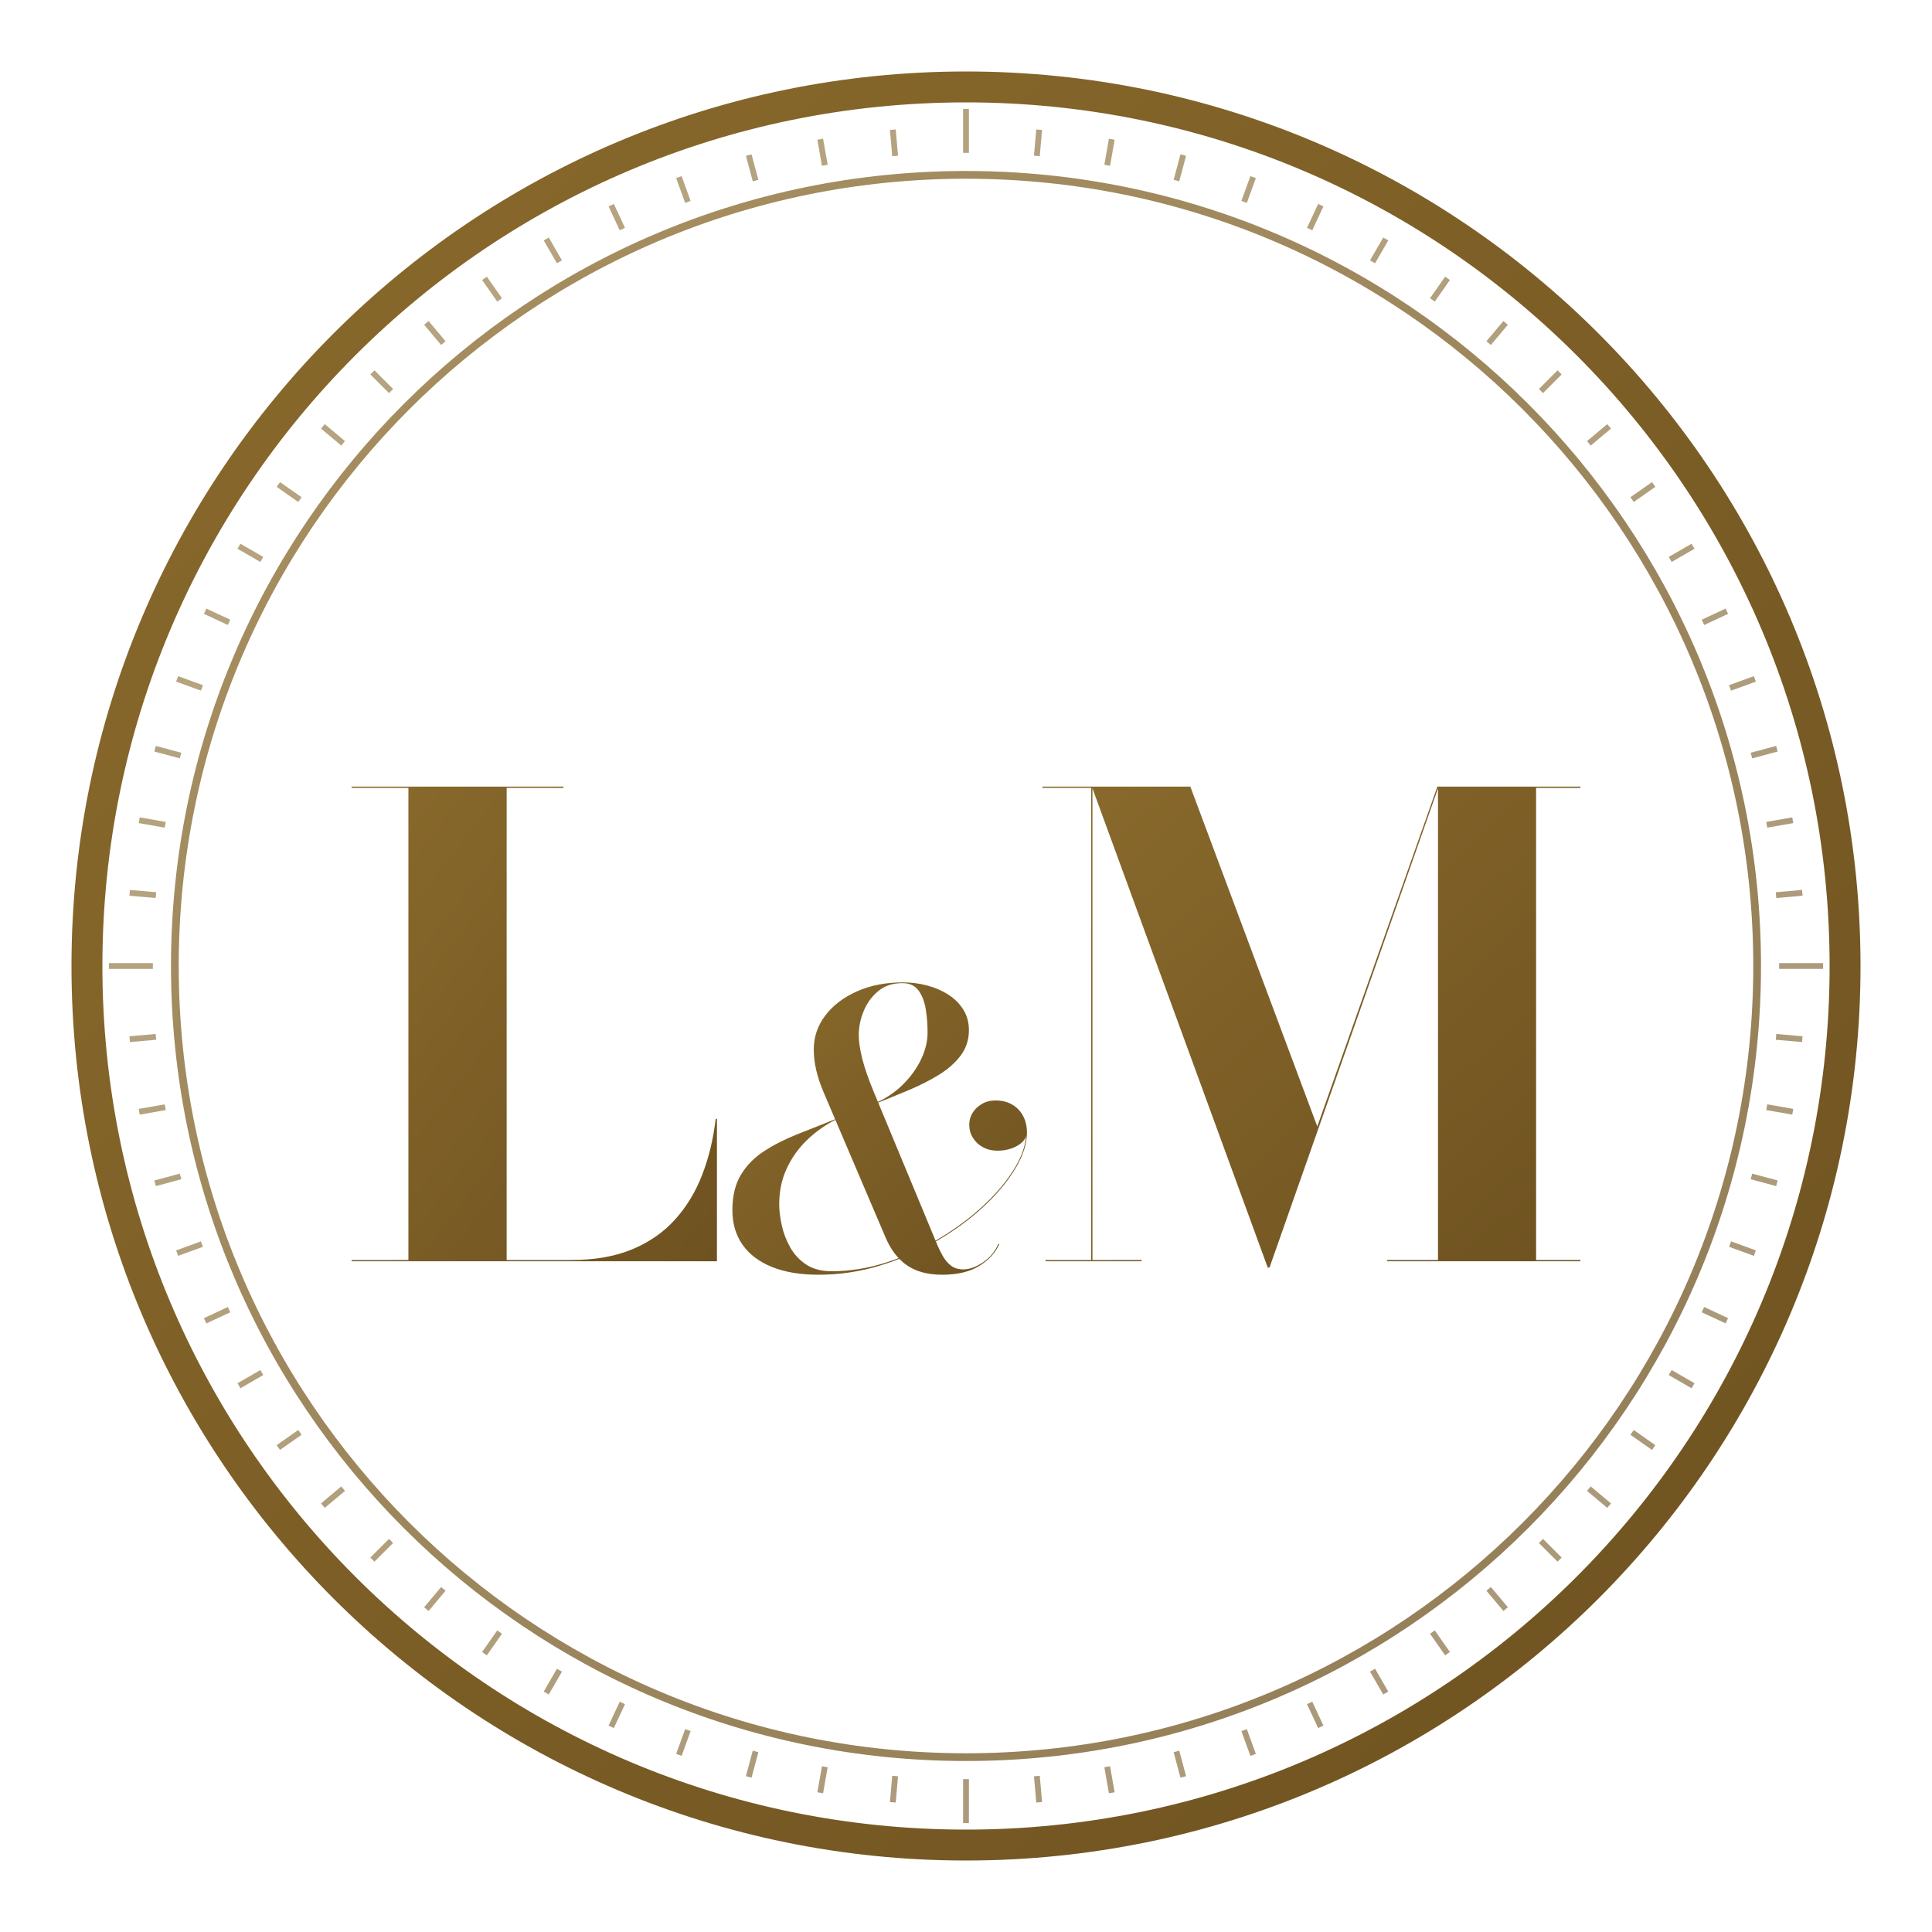
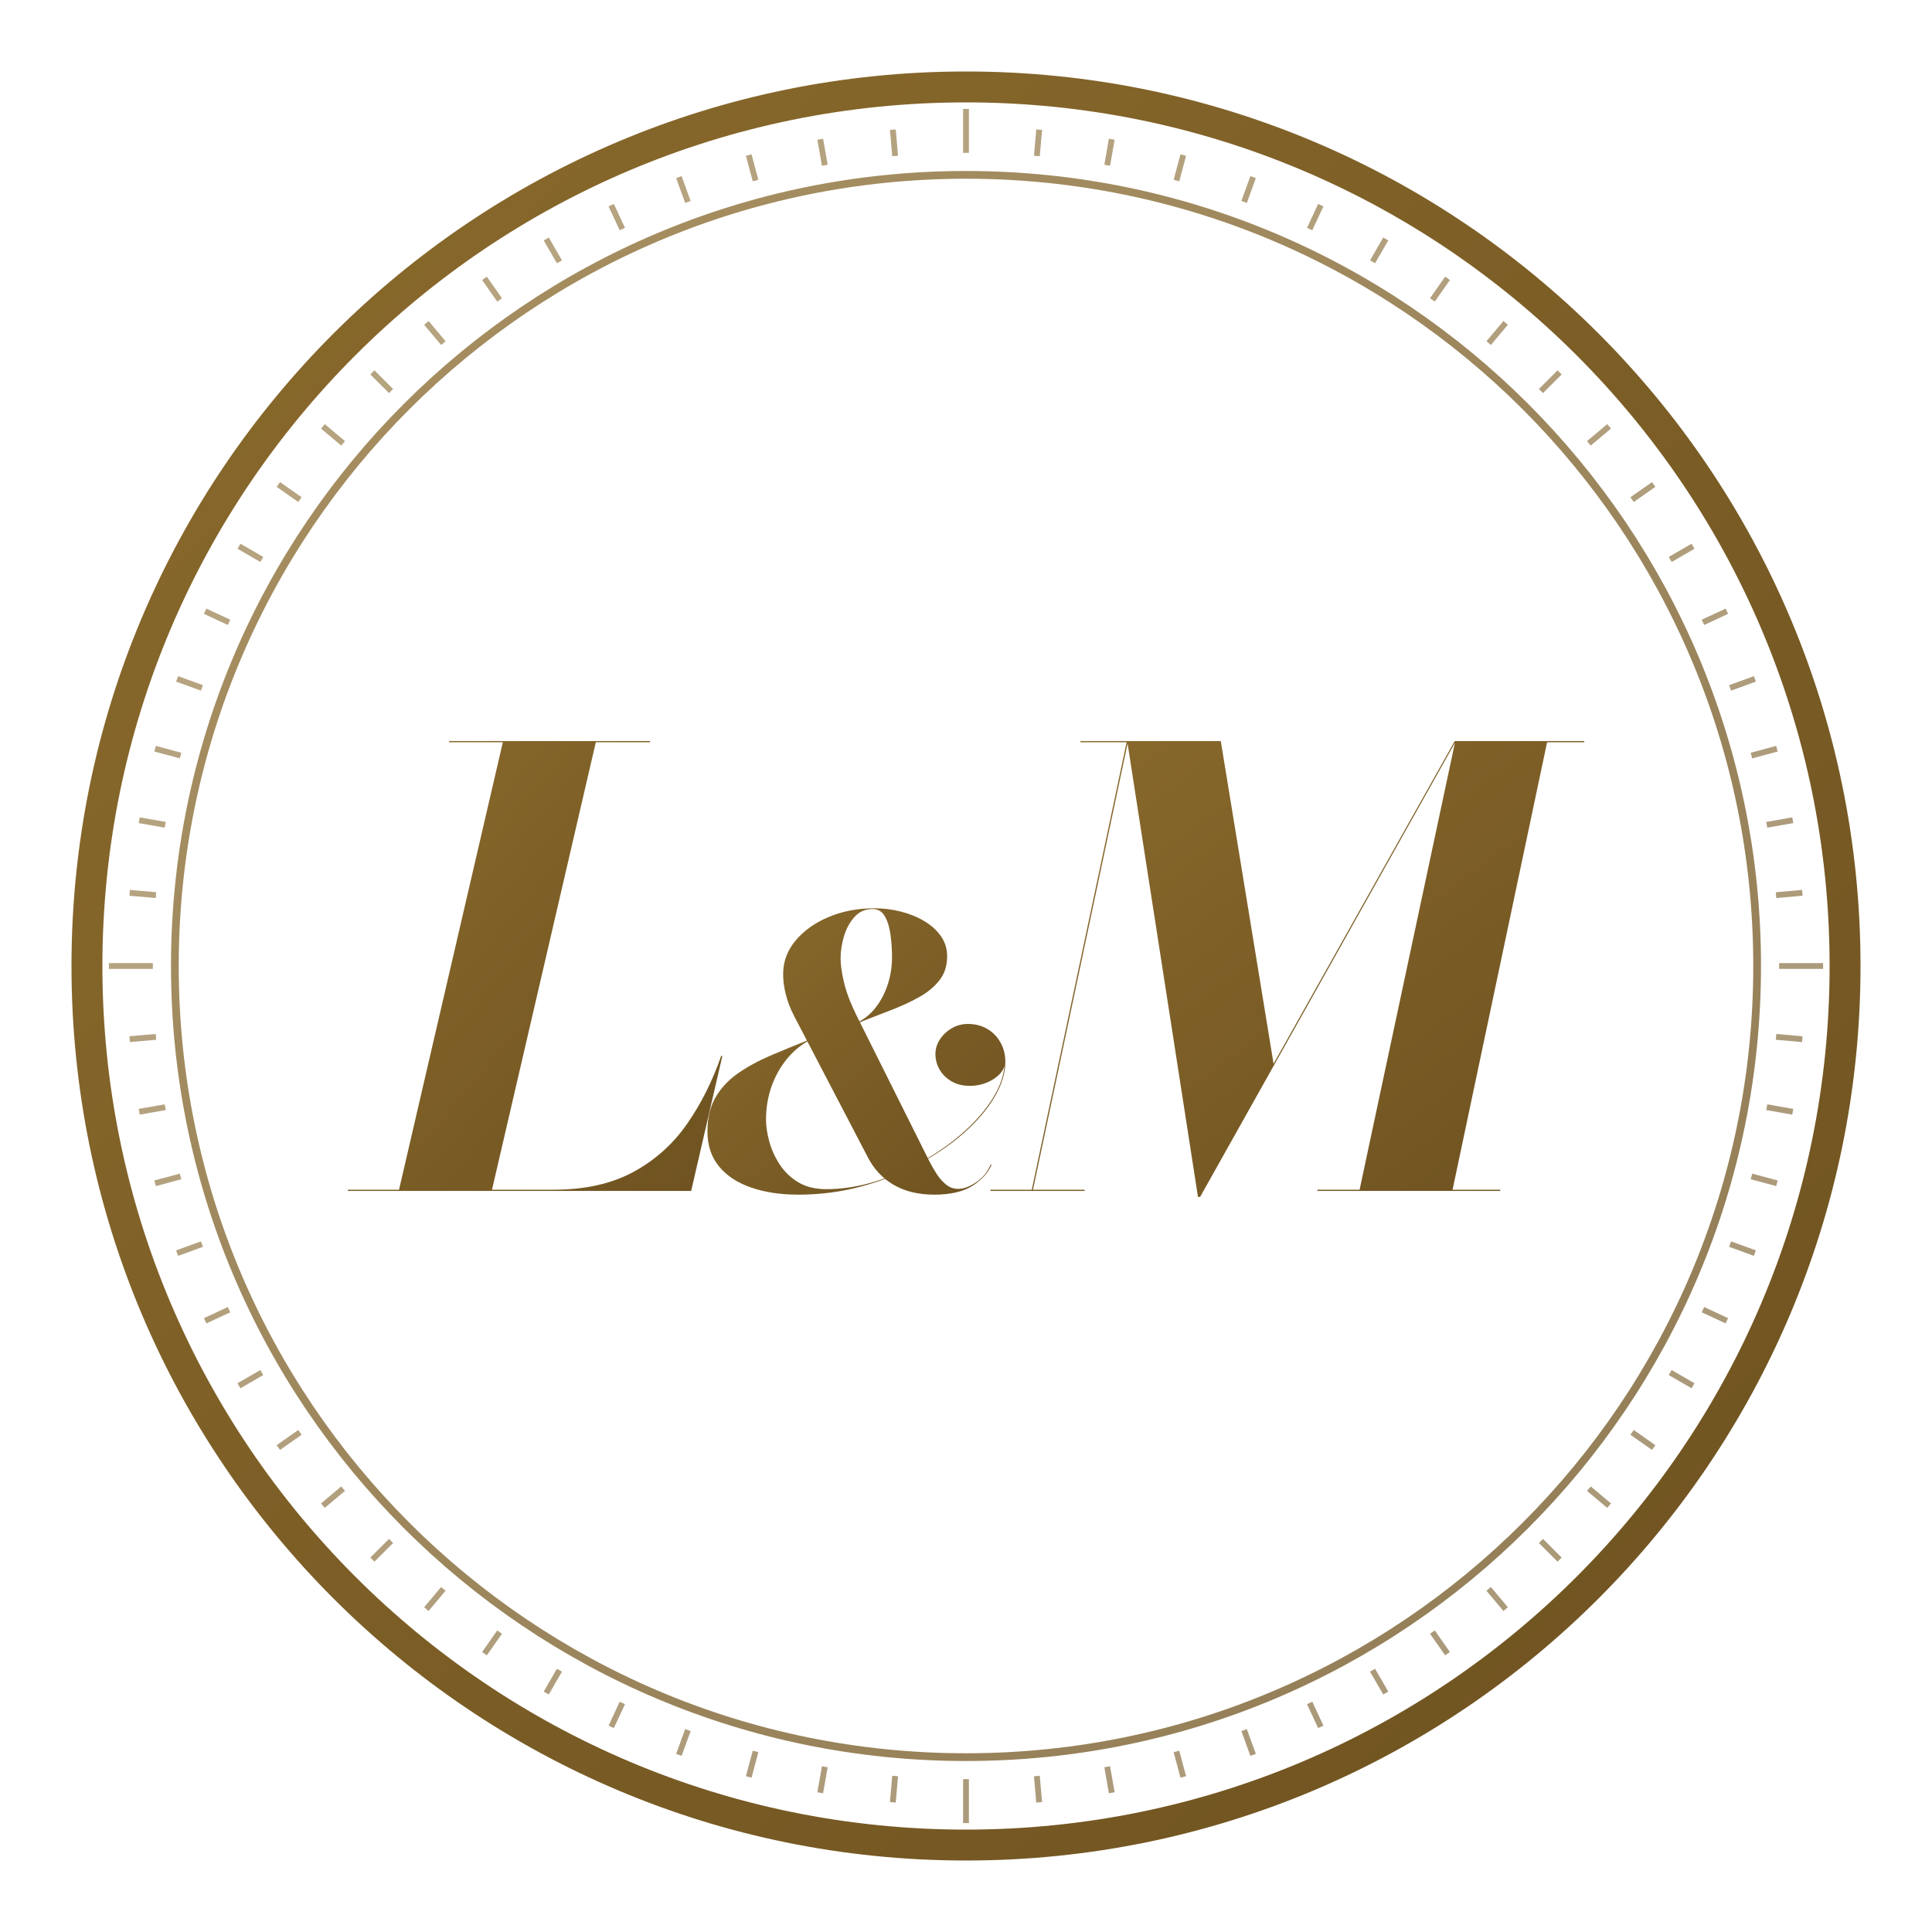
<svg xmlns="http://www.w3.org/2000/svg" viewBox="0 0 512 512" role="img" aria-label="Lavoie&amp;Maher">
  <defs>
    <linearGradient id="lcg" x1="0" y1="0" x2="1" y2="1">
      <stop offset="0" stop-color="#8A6A2C" />
      <stop offset="1" stop-color="#6E5220" />
    </linearGradient>
  </defs>
  <circle cx="256.0" cy="256.0" r="232.96" fill="none" stroke="url(#lcg)" stroke-width="8.19" />
  <circle cx="256.0" cy="256.0" r="209.66" fill="none" stroke="url(#lcg)" stroke-width="2.05" opacity=".75" />
  <path d="M256.00 40.51L256.00 28.86M274.78 41.33L275.39 34.37M293.42 43.79L294.63 36.90M311.77 47.85L313.58 41.10M329.70 53.51L332.09 46.94M347.07 60.70L350.02 54.37M363.74 69.38L367.24 63.33M379.60 79.48L383.61 73.76M394.51 90.93L399.01 85.57M408.37 103.63L413.31 98.69M421.07 117.49L426.43 112.99M432.52 132.40L438.24 128.39M442.62 148.26L448.67 144.76M451.30 164.93L457.63 161.98M458.49 182.30L465.06 179.91M464.15 200.23L470.90 198.42M468.21 218.58L475.10 217.37M470.67 237.22L477.63 236.61M471.49 256.00L483.14 256.00M470.67 274.78L477.63 275.39M468.21 293.42L475.10 294.63M464.15 311.77L470.90 313.58M458.49 329.70L465.06 332.09M451.30 347.07L457.63 350.02M442.62 363.74L448.67 367.24M432.52 379.60L438.24 383.61M421.07 394.51L426.43 399.01M408.37 408.37L413.31 413.31M394.51 421.07L399.01 426.43M379.60 432.52L383.61 438.24M363.74 442.62L367.24 448.67M347.07 451.30L350.02 457.63M329.70 458.49L332.09 465.06M311.77 464.15L313.58 470.90M293.42 468.21L294.63 475.10M274.78 470.67L275.39 477.63M256.00 471.49L256.00 483.14M237.22 470.67L236.61 477.63M218.58 468.21L217.37 475.10M200.23 464.15L198.42 470.90M182.30 458.49L179.91 465.06M164.93 451.30L161.98 457.63M148.26 442.62L144.76 448.67M132.40 432.52L128.39 438.24M117.49 421.07L112.99 426.43M103.63 408.37L98.69 413.31M90.93 394.51L85.57 399.01M79.48 379.60L73.76 383.61M69.38 363.74L63.33 367.24M60.70 347.07L54.37 350.02M53.51 329.70L46.94 332.09M47.85 311.77L41.10 313.58M43.79 293.42L36.90 294.63M41.33 274.78L34.37 275.39M40.51 256.00L28.86 256.00M41.33 237.22L34.37 236.61M43.79 218.58L36.90 217.37M47.85 200.23L41.10 198.42M53.51 182.30L46.94 179.91M60.70 164.93L54.37 161.98M69.38 148.26L63.33 144.76M79.48 132.40L73.76 128.39M90.93 117.49L85.57 112.99M103.63 103.63L98.69 98.69M117.49 90.93L112.99 85.57M132.40 79.48L128.39 73.76M148.26 69.38L144.76 63.33M164.93 60.70L161.98 54.37M182.30 53.51L179.91 46.94M200.23 47.85L198.42 41.10M218.58 43.79L217.37 36.90M237.22 41.33L236.61 34.37" stroke="url(#lcg)" stroke-width="1.54" opacity=".6" />
  <g class="lm-amp">
-     <path d="M33.5 0.0V-4.0H213V-1496H33.5V-1500.0H703V-1496H523.5V-4.0H728Q838.5 -4.0 919.5 -37.5Q1000.5 -71.0 1055.25 -131.5Q1110 -192 1141.5 -273.5Q1173 -355 1184 -450H1188V0Z" transform="translate(90.37 334.25) scale(0.08386)" fill="url(#lcg)" />
-     <path d="M1144.805 20.0Q1030.484 20.0 958.343 -30.41Q886.203 -80.82 844.402 -182.0L521.399 -939.0Q494.719 -1001.02 481.659 -1057.51Q468.599 -1114.0 468.599 -1166.0Q468.599 -1266.0 529.699 -1346.0Q590.8 -1426.0 696.9 -1473.0Q803 -1520 938 -1520Q1005.1 -1520.0 1067.471 -1503.15Q1129.841 -1486.3 1179.071 -1454.24Q1228.301 -1422.18 1257.052 -1375.33Q1285.802 -1328.48 1285.802 -1268.48Q1285.802 -1192.48 1242.932 -1135.16Q1200.062 -1077.84 1128.262 -1033.51Q1056.462 -989.181 969.032 -952.511Q881.602 -915.841 792.622 -880.421L791.762 -883.561Q876.661 -920.92 938.31 -981.97Q999.959 -1043.02 1034.049 -1114.96Q1068.139 -1186.9 1068.139 -1256.0Q1068.139 -1318.0 1058.699 -1377.5Q1049.259 -1437.0 1021.069 -1476.5Q992.879 -1516.0 935.2 -1516.0Q858.2 -1516.0 807.171 -1473.14Q756.141 -1430.28 730.872 -1367.34Q705.602 -1304.4 705.602 -1242.8Q705.602 -1190.8 724.242 -1117.13Q742.882 -1043.46 786.402 -939.0L1118.525 -139.121Q1131.065 -109.281 1148.025 -79.031Q1164.985 -48.78 1190.745 -28.45Q1216.505 -8.12 1255.805 -8.12Q1306.725 -8.12 1362.315 -46.93Q1417.905 -85.74 1440.745 -142.86L1445.605 -141.0Q1417.605 -75.0 1342.245 -27.5Q1266.885 20.0 1144.805 20.0ZM493.001 20.0Q350.001 20.0 248.501 -20.88Q147.001 -61.76 93.5 -137.98Q40.0 -214.2 40 -320Q40.0 -433.02 85.36 -507.44Q130.72 -581.86 208.58 -632.05Q286.44 -682.24 385.3 -721.29Q484.16 -760.34 592.16 -803.34L593.02 -801.06Q503.021 -757.161 433.821 -690.221Q364.622 -623.281 325.612 -538.191Q286.603 -453.101 286.603 -351.601Q286.603 -301.501 299.923 -240.961Q313.243 -180.421 344.113 -124.871Q374.984 -69.321 428.564 -33.831Q482.144 1.66 562.805 1.66Q708.924 1.66 855.154 -46.03Q1001.383 -93.72 1133.013 -173Q1264.643 -252.279 1366.892 -348.409Q1469.142 -444.539 1528.372 -543.779Q1587.602 -643.018 1587.602 -728.699H1589.602Q1589.602 -700.898 1567.572 -679.318Q1545.542 -657.738 1510.821 -645.567Q1476.101 -633.397 1437.601 -633.397Q1392.7 -633.397 1359.05 -652.067Q1325.399 -670.738 1306.499 -701.818Q1287.599 -732.898 1287.599 -770.699Q1287.599 -804.499 1305.409 -833.149Q1323.22 -861.8 1354.51 -879.9Q1385.8 -898.0 1425.601 -898.0Q1477.101 -898.0 1514.321 -875.9Q1551.542 -853.8 1571.572 -815.649Q1591.602 -777.499 1591.602 -728.699Q1591.602 -642.598 1531.952 -541.798Q1472.302 -440.999 1366.442 -341.809Q1260.582 -242.619 1121.232 -160.849Q981.882 -79.08 821.412 -29.54Q660.942 20.0 493.001 20.0Z" transform="translate(192.08 336.81) scale(0.05031)" fill="url(#lcg)" />
-     <path d="M745.5 20.0 189.5 -1500.0H500.827L902 -426L1281.5 -1500.0H1285.5L751 20ZM191.5 -1500.0V-4.0H347V0H43V-4H187.5V-1496.0H33.5V-1500.0ZM1733.5 -1500.0V-1496.0H1593.5V-4.0H1733.5V0.0H1123V-4H1283.5V-1500.0Z" transform="translate(273.45 334.25) scale(0.08386)" fill="url(#lcg)" />
+     <path d="M75 0 423 -1500H733L385 0ZM-95 0V-4H590Q747 -4 855.75 -62.5Q964.5 -121.0 1035.25 -222.0Q1106 -323 1150 -450H1154L1050 0ZM243 -1496V-1500H913V-1496Z" transform="translate(99.71 315.61) scale(0.07948)" fill="url(#lcg)" />
+     <path d="M1260 20Q1132 20 1041.5 -32.75Q951.0 -85.5 902 -182L507 -939Q476.0 -998.5 461.5 -1056.25Q447 -1114 447 -1166Q447 -1266 513.5 -1346.0Q580 -1426 691.5 -1473.0Q803 -1520 938 -1520Q1010.5 -1520.0 1080.25 -1502.25Q1150.0 -1484.5 1206.25 -1451.0Q1262.5 -1417.5 1295.75 -1369.75Q1329 -1322 1329 -1262Q1329 -1186 1287.75 -1133.0Q1246.5 -1080.0 1176.5 -1041.25Q1106.5 -1002.5 1019.25 -969.25Q932 -936 840.5 -899.5L840 -903Q901.5 -931.0 944.25 -985.75Q987.0 -1040.5 1009.75 -1111.0Q1032.5 -1181.5 1032.5 -1256.0Q1032.5 -1318.0 1024.5 -1377.5Q1016.5 -1437.0 994.25 -1476.5Q972 -1516 928 -1516Q869 -1516 830.75 -1473.5Q792.5 -1431.0 774.25 -1369.5Q756 -1308 756 -1250Q756 -1198 775.0 -1118.75Q794.0 -1039.5 844 -939L1233 -160Q1249.5 -128.0 1271.5 -93.25Q1293.5 -58.5 1322.5 -34.75Q1351.5 -11.0 1389 -11Q1432 -11 1485.25 -46.75Q1538.5 -82.5 1563.5 -142.5L1568 -141Q1540 -75 1465.0 -27.5Q1390 20 1260 20ZM529 20Q386 20 275.5 -18.0Q165 -56 102.5 -131.5Q40 -207 40 -320Q40.0 -430.5 85.0 -506.0Q130.0 -581.5 207.5 -634.75Q285 -688 383.5 -729.75Q482.0 -771.5 590.0 -814.5L590.5 -811.5Q518.5 -773.0 465.5 -707.5Q412.5 -642.0 383.75 -559.25Q355.0 -476.5 355 -384Q355.0 -328.5 373.0 -264.0Q391.0 -199.5 429.25 -141.25Q467.5 -83.0 529.0 -46.25Q590.5 -9.5 678.0 -9.5Q809.0 -9.5 944.25 -51.25Q1079.5 -93.0 1203.75 -164.0Q1328 -235 1425.75 -323.75Q1523.5 -412.5 1580.75 -508.5Q1638.0 -604.5 1638.0 -694.5H1640.0Q1640.0 -659.5 1612.75 -630.0Q1585.5 -600.5 1542.5 -582.75Q1499.5 -565.0 1452 -565Q1394.5 -565.0 1352.75 -589.25Q1311.0 -613.5 1288.5 -652.5Q1266.0 -691.5 1266.0 -736.5Q1266.0 -777.5 1289.75 -814.25Q1313.5 -851.0 1353.25 -874.5Q1393 -898 1440 -898Q1500.5 -898.0 1546.0 -870.5Q1591.5 -843.0 1616.75 -796.75Q1642.0 -750.5 1642.0 -694.5Q1642 -603 1583.25 -504.0Q1524.5 -405.0 1419.0 -311.75Q1313.5 -218.5 1173.25 -143.75Q1033 -69 868.75 -24.5Q704.5 20.0 529 20Z" transform="translate(185.51 315.61) scale(0.04928)" fill="url(#lcg)" />
+     <path d="M637 20 401 -1500H713L889 -424L1493 -1500H1497L644 20ZM-55 0V-4H259V0ZM82 0 399 -1496H245V-1500H404L86 0ZM1035 0V-4H1645V0ZM1175 0 1495 -1500H1925V-1496H1801L1485 0Z" transform="translate(266.85 315.61) scale(0.07948)" fill="url(#lcg)" />
  </g>
</svg>
